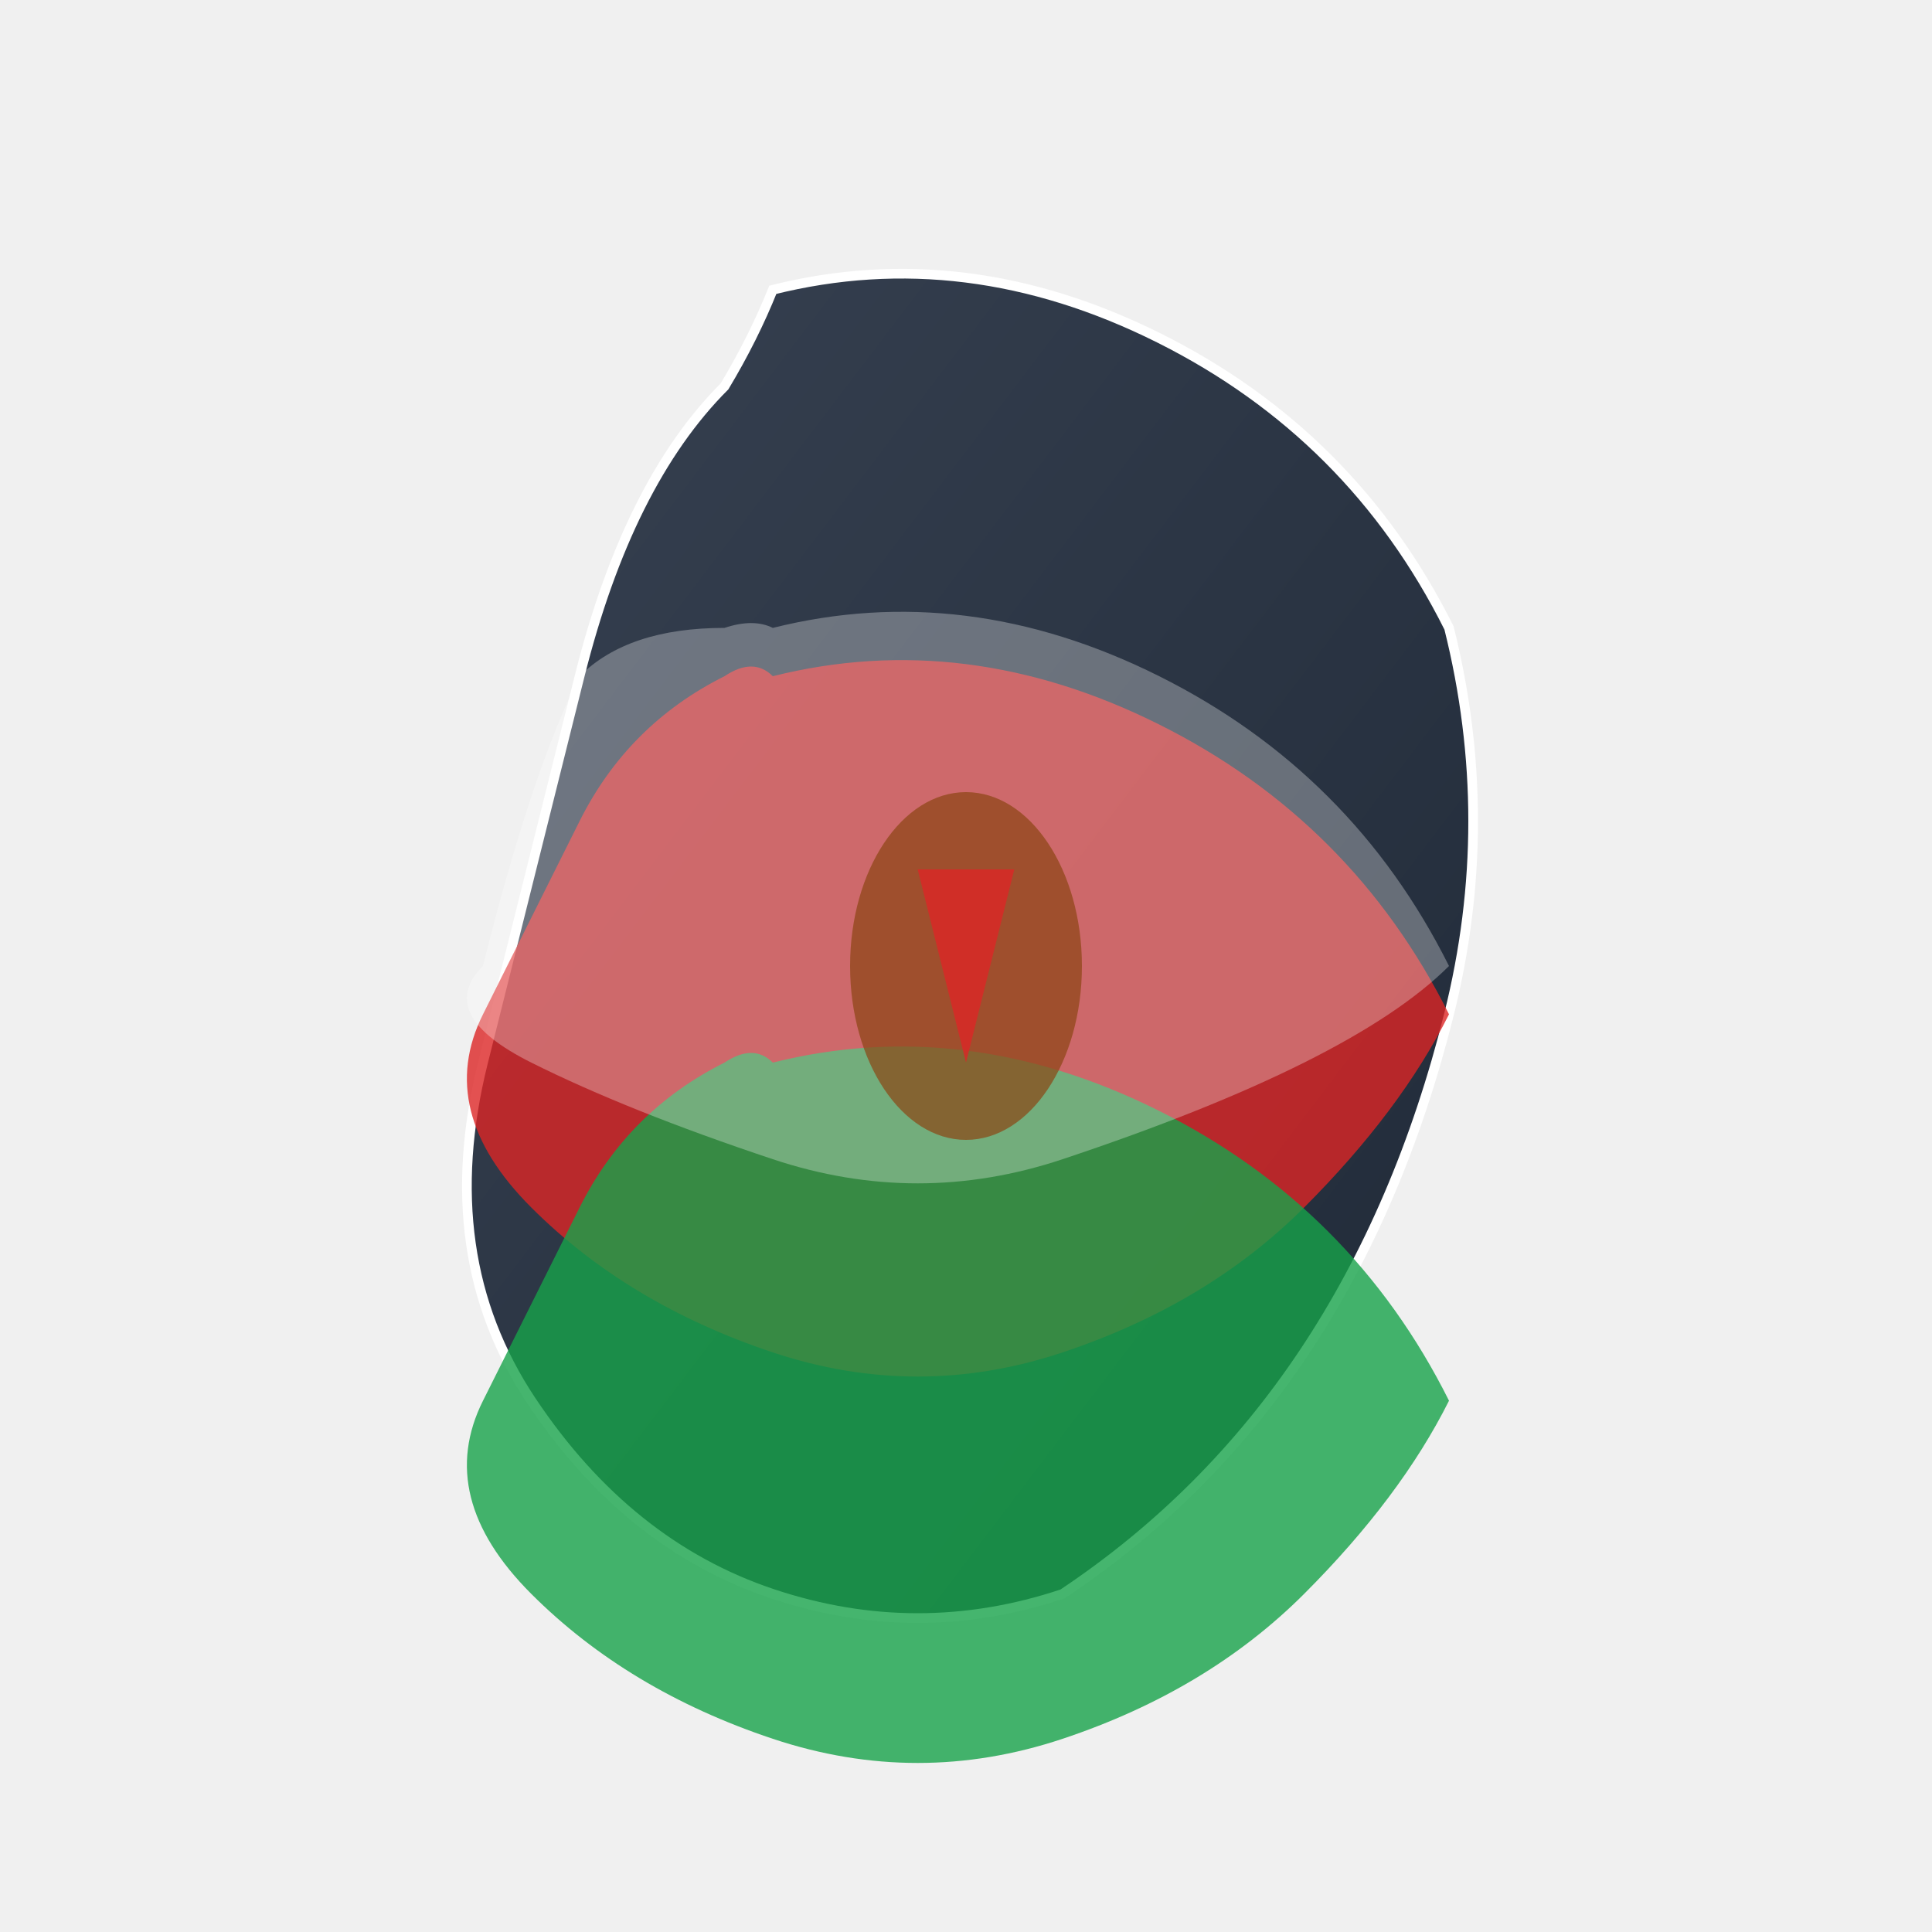
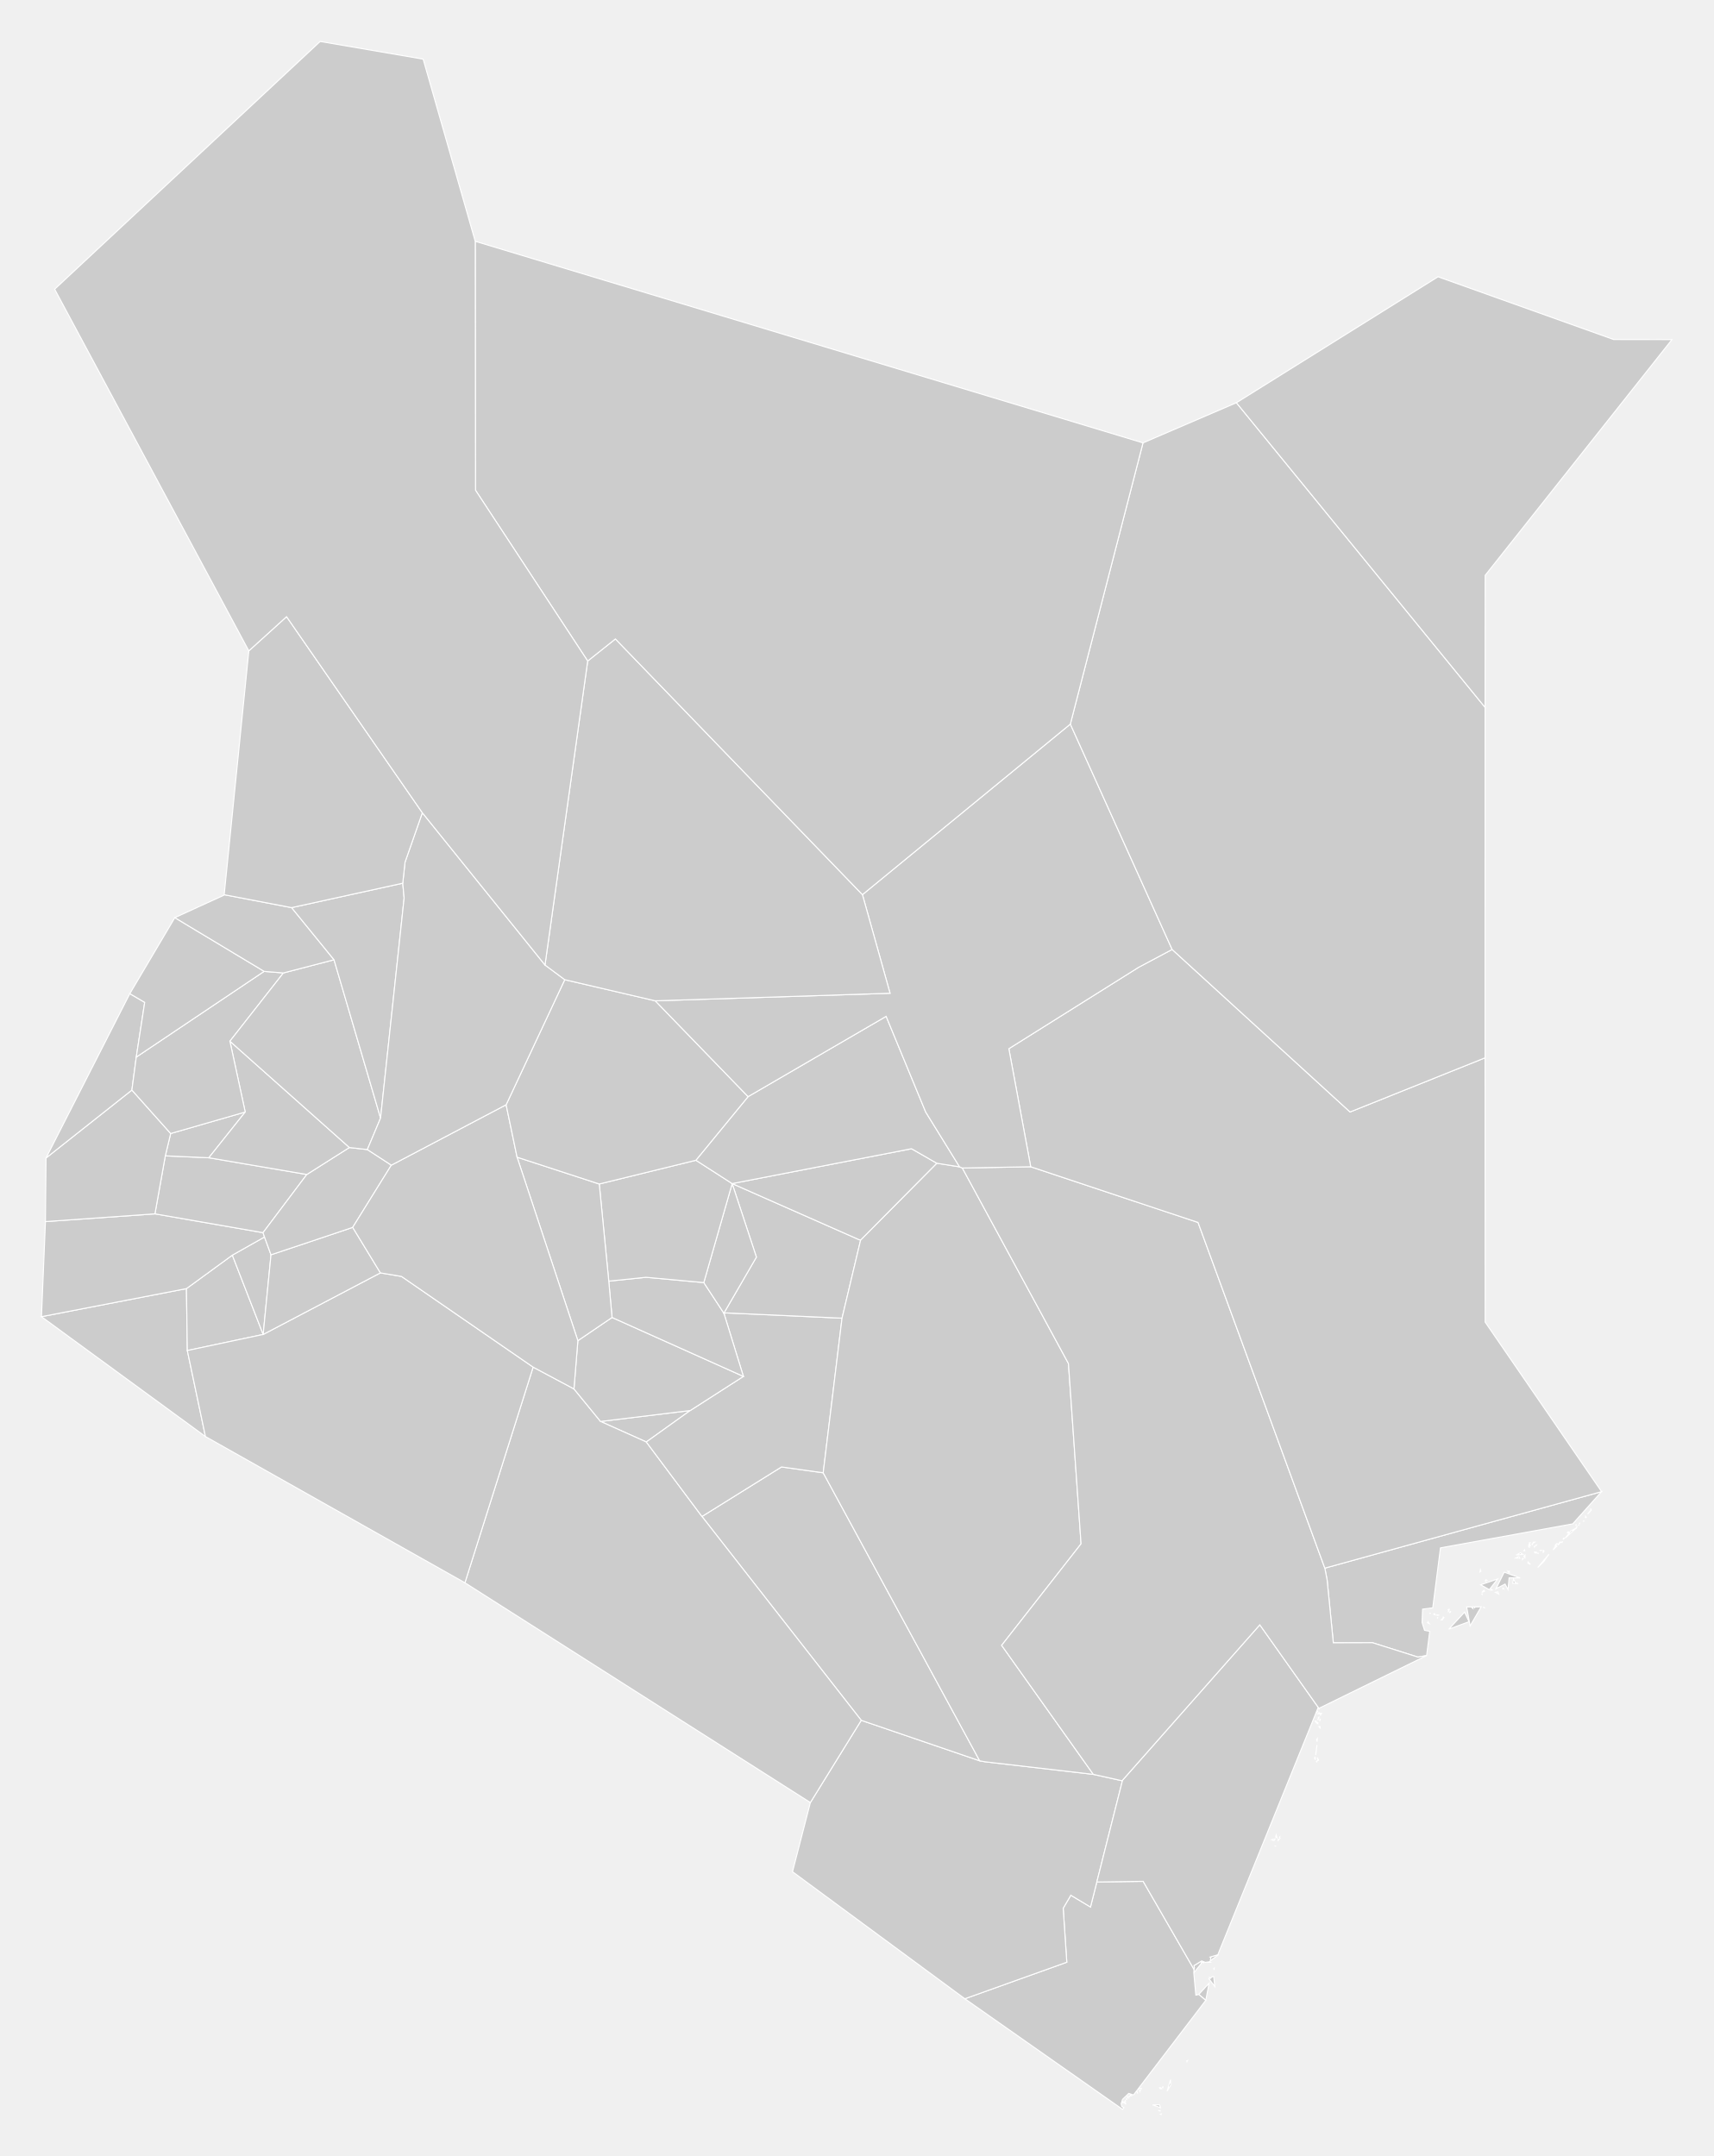
- <svg xmlns="http://www.w3.org/2000/svg" width="200" height="200" viewBox="0 0 200 200">
+ <svg xmlns="http://www.w3.org/2000/svg" xmlns:ns1="http://amcharts.com/ammap" version="1.1" viewBox="-19.939 -20.329 839.877 1057.087">
  <defs>
-     <linearGradient id="kenyaBlack" x1="0%" y1="0%" x2="100%" y2="100%">
-       <stop offset="0%" style="stop-color:#374151;stop-opacity:1" />
-       <stop offset="100%" style="stop-color:#1F2937;stop-opacity:1" />
-     </linearGradient>
+     <style type="text/css">
+ 			.land
+ 			{
+ 				fill: #CCCCCC;
+ 				fill-opacity: 1;
+ 				stroke:white;
+ 				stroke-opacity: 1;
+ 				stroke-width:0.5;
+ 			}
+ 		</style>
+     <ns1:ammap projection="mercator" leftLongitude="33.91" topLatitude="5.033" rightLongitude="41.907" bottomLatitude="-4.68" />
  </defs>
-   <path d="M80 30 Q100 25 120 35 Q140 45 150 65 Q155 85 150 105 Q145 125 135 140 Q125 155 110 165 Q95 170 80 165 Q65 160 55 145 Q45 130 50 110 Q55 90 60 70 Q65 50 75 40 Q78 35 80 30 Z" fill="url(#kenyaBlack)" stroke="#FFFFFF" stroke-width="1" />
-   <path d="M80 70 Q100 65 120 75 Q140 85 150 105 Q145 115 135 125 Q125 135 110 140 Q95 145 80 140 Q65 135 55 125 Q45 115 50 105 Q55 95 60 85 Q65 75 75 70 Q78 68 80 70 Z" fill="#DC2626" opacity="0.8" />
-   <path d="M80 110 Q100 105 120 115 Q140 125 150 145 Q145 155 135 165 Q125 175 110 180 Q95 185 80 180 Q65 175 55 165 Q45 155 50 145 Q55 135 60 125 Q65 115 75 110 Q78 108 80 110 Z" fill="#16A34A" opacity="0.8" />
-   <path d="M80 65 Q100 60 120 70 Q140 80 150 100 Q145 105 135 110 Q125 115 110 120 Q95 125 80 120 Q65 115 55 110 Q45 105 50 100 Q55 80 60 70 Q65 65 75 65 Q78 64 80 65 Z" fill="#FFFFFF" opacity="0.3" />
-   <ellipse cx="100" cy="100" rx="12" ry="18" fill="#8B4513" opacity="0.7" />
-   <path d="M95 90 L105 90 L100 110 Z" fill="#DC2626" opacity="0.8" />
+   <g>
+     <path id="KE-28" title="Mombasa" class="land" d="M567,957.71L566.24,957.88L566.42,957.85L567,957.71zM572.73,952.05L567.66,957.55L571.11,960.43L572.73,952.05zM573.31,949.5L573.33,949.37L573.15,949.31L573.31,949.5zM575,948.76L574.31,948.82L573.45,949.56L572.59,949.78L575.53,953.63L575,948.76zM575.19,945.14L575.25,944.71L575,944.92L575.19,945.14zM570.01,941.96L570.03,941.8L569.73,941.86L570.01,941.96zM573.35,941.79L572.95,941.52L570.89,941.82L573.35,941.79zM568.86,942.42L569.1,941.11L565.48,943.3L565.36,943.36L565.34,943.39L565.34,943.44L565.52,944.59L565.32,945.17L565.24,946.96L568.86,942.42zM577.22,938.18L577,938.09L573.19,939.23L573.21,939.26L573.23,939.26L573.25,939.26L573.31,939.25L573.51,939.18L573.53,939.18L573.57,939.25L573.35,940.92L573.37,940.95L573.38,940.96L577.22,938.18z" />
+     <path id="KE-19" title="Kwale" class="land" d="M549.19,1016.43L549.29,1016.16L548.91,1016.27L549.19,1016.43zM548.71,1014.68L548.75,1014.52L548.53,1014.55L548.71,1014.68zM548.45,1014.68L548.26,1014.49L548.12,1014.55L548.45,1014.68zM545,1011.68L548.89,1013.03L548.41,1011.67L545,1011.68zM531.62,1011.32L531.92,1011.01L531.76,1010.81L531.62,1011.32zM530.34,1010.63L530.62,1010.51L530.23,1010.32L530.34,1010.63zM531.5,1010.96L531.24,1010.21L530.81,1010.43L531.5,1010.96zM530.56,1010.16L530.56,1009.95L530.48,1010.13L530.56,1010.16zM531.8,1009.96L531.64,1009.64L531.42,1010.02L531.8,1009.96zM532.34,1009.01L532.42,1008.4L532.18,1008.92L532.34,1009.01zM533.12,1008.26L532.72,1007.39L532.74,1008.04L533.12,1008.26zM533.64,1007.77L534.24,1007.11L533.44,1007.58L533.64,1007.77zM535.05,1007.3L534.39,1007.01L534.52,1007.19L535.05,1007.3zM537.55,1005.68L537.73,1006.15L537.37,1004.98L537.55,1005.68zM539.49,1003.58L538.39,1003.66L538.77,1005.16L539.49,1003.58zM549.53,1003.77L549.51,1003.5L548.59,1003.81L549.53,1003.77zM548.69,1003.56L548.55,1003.41L548.29,1003.41L548.69,1003.56zM548.83,1003.37L548.83,1003.24L548.69,1003.24L548.83,1003.37zM550.07,1003.17L550.09,1002.89L549.91,1002.98L550.07,1003.17zM553.9,1002.01L553.84,999.33L552.17,1004.94L553.9,1002.01zM561.89,990.5L562.15,989.99L561.75,990.17L561.89,990.5zM530.31,1013.88L530.97,1013.01L529.95,1012.51L529.62,1011.12L530.3,1008.99L533.35,1006.07L535.69,1006.83L571.11,960.43L567.66,957.55L566.42,957.85L566.24,957.88L565.24,946.96L565.32,945.17L565.3,945.15L564.94,944.56L540.41,902.08L517.71,902.41L514.77,914.01L514.61,914.67L504.97,908.91L502.62,912.89L501.2,915.29L501.21,915.29L502.99,941.75L478.9,950.38L453.4,959.52L453.02,959.66L530.31,1013.88z" />
+     <path id="KE-39" title="Taita Taveta" class="land" d="M462.99,843.48L460.29,842.99L402.22,823.14L377.29,863.46L368.54,897.38L453.02,959.66L453.02,959.66L478.9,950.38L502.98,941.75L501.21,915.29L502.62,912.89L504.96,908.9L504.97,908.91L514.6,914.68L514.77,914.01L524.08,877.19L530.24,852.83L530.24,852.81L515.99,849.64L462.99,843.48z" />
+     <path id="KE-94" title="Kilifi" class="land" d="M605.49,884.94L605.39,884.82L605.29,884.84L605.49,884.94zM606.59,882.09L607.19,881.34L606.47,881.6L606.59,882.09zM605.05,881.32L603.45,881.69L604.57,882.17L605.05,881.32zM607.35,880.59L607.37,880.31L607.25,880.43L607.35,880.59zM606.05,880.73L605.61,879.42L605.41,880.39L606.05,880.73zM625.46,843.53L625.98,842.63L625.34,843.36L625.46,843.53zM626.39,842.98L626.31,842.27L625.7,841.43L626.39,842.98zM624.8,842.44L624.68,840.97L624.44,841.78L624.8,842.44zM625.09,839.31L625.01,840.2L625.62,835.21L625.09,839.31zM625.7,833.6L625.75,832.14L625.38,832.65L625.7,833.6zM627.16,826.87L627.11,826.37L626.89,826.64L627.16,826.87zM626.72,826.3L626.72,826.15L626.58,826.19L626.72,826.3zM626.08,824.27L625.5,824.08L626.05,824.74L626.08,824.27zM625.24,824.19L625.18,823.5L624.76,823.51L625.24,824.19zM626.94,823.61L627.27,822.74L627.08,822.54L626.94,823.61zM626.06,823.09L626.31,822.39L626.06,822.55L626.06,823.09zM626.27,822.03L626.79,821.31L626.25,821.8L626.27,822.03zM627.25,820.81L627.85,819.7L627.6,819.72L627.25,820.81zM627.3,820.07L627.38,819.51L627.23,819.91L627.3,820.07zM626.93,819.95L626.72,819.4L626.08,820.01L626.93,819.95zM625.56,819.34L625.6,818.95L625.34,819.23L625.56,819.34zM625.9,818.79L625.72,818.45L625.64,818.67L625.9,818.79zM626.47,817.81L626.58,817.26L626.53,817.2L626.47,817.81zM626.25,816.79L597.6,776.31L530.35,852.45L530.34,852.48L530.24,852.81L524.08,877.19L517.71,902.41L540.41,902.08L564.94,944.56L565.3,945.17L565.3,945.15L565.52,944.59L565.34,943.44L565.36,943.36L565.38,943.31L565.48,943.3L569.1,941.11L570.89,941.82L572.95,941.52L573.38,940.96L573.35,940.92L573.57,939.25L573.51,939.18L573.31,939.25L573.23,939.26L573.19,939.23L577,938.09L626.24,816.79L626.25,816.79z" />
+     <path id="KE-21" title="Lamu" class="land" d="M680.08,774.82L679.82,775.3L680.64,775.72L680.08,774.82zM687.07,773.92L687.19,773.16L686.51,773.96L687.07,773.92zM684.73,772.97L684.81,772.84L684.57,772.69L684.73,772.97zM687.59,773.08L687.87,772.69L687.57,772.51L687.59,773.08zM684.65,771.65L685.59,771.57L684.19,771.41L684.65,771.65zM683.29,770.82L682.87,771.1L683.54,771.41L683.29,770.82zM681.28,770.91L681.2,770.68L681.08,770.7L681.28,770.91zM697.99,770.09L690.21,778.47L700.14,774.79L697.99,770.09zM690.44,770.41L690.96,770.16L691.22,769.58L690.44,770.41zM690.06,769.64L690.44,769.37L690.14,769.41L690.06,769.64zM690.4,768.66L689.72,768.98L690.42,768.9L690.4,768.66zM707.41,767.71L707.07,767.64L708.03,768.14L707.41,767.71zM706.11,767.51L699,767.55L700.68,776.86L706.11,767.51zM703.02,768.15L702.84,767.96L702.82,767.75L703.02,768.15zM702.06,768.3L701.8,768.08L702.02,768.1L702.06,768.3zM706.56,761.4L706.51,761.22L706.45,761.35L706.56,761.4zM714.68,761.22L714.34,760.17L713.14,760.39L714.68,761.22zM707.43,759.38L706.39,760.45L707.77,759.85L707.43,759.38zM711.52,759.24L711.05,758.86L710.8,759.33L711.52,759.24zM716.81,758.33L716.7,758.65L717.12,758.73L716.81,758.33zM708.45,754.96L708.35,754.47L708.07,754.73L708.45,754.96zM708.53,754.27L708.51,754.41L708.77,754.42L708.53,754.27zM722.85,755.68L721.97,753.92L721.58,755.93L724.26,756.12L722.85,755.68zM714.18,753.85L705.84,756.7L710.11,759.09L714.18,753.85zM717.39,750.49L713.38,758.61L717.81,756.34L719.27,759.04L719.79,753.28L725.22,753.34L717.39,750.49zM719.91,750.61L719.89,750.08L719.63,750.32L719.91,750.61zM719.39,750.37L719.41,750.12L719.15,750.01L719.39,750.37zM705.98,750.03L705.73,749.32L705.51,750.34L705.98,750.03zM729.08,745.51L728.97,746.06L730.23,746.73L729.08,745.51zM726.72,743.82L726.38,743.77L726.34,744.25L726.72,743.82zM724.58,742.8L723.07,743.59L725.06,743.66L724.58,742.8zM727.52,743.42L727.6,742.15L727,742.69L727.52,743.42zM736.76,745.38L739.33,741.68L733.83,748.24L736.76,745.38zM734.1,741.22L733.57,741.12L734.27,741.39L734.1,741.22zM725.32,741.06L723.24,742.12L726.5,741.73L725.32,741.06zM732.8,740.91L732.61,741.03L733.3,741.15L732.8,740.91zM733.22,740.73L732.83,740.79L733.25,740.94L733.22,740.73zM732.55,740.84L732.61,740.61L732.35,740.62L732.55,740.84zM736.6,739.87L736.4,740.99L736.9,740.21L736.6,739.87zM735.34,740.02L735.6,739.79L735.1,739.82L735.34,740.02zM727.48,740.04L727.38,739.58L727.02,740.01L727.48,740.04zM729.71,738.3L729.81,737.83L729.44,738.13L729.71,738.3zM732.19,738.07L732.23,737.89L731.97,737.57L732.19,738.07zM743.23,737.76L742.69,737.48L741.35,739.6L743.23,737.76zM730.23,737.45L729.99,737.3L729.79,737.58L730.23,737.45zM732.83,737.56L733.19,737.16L732.86,737.22L732.83,737.56zM729.87,736.6L729.47,737.24L730.01,737.07L729.87,736.6zM731.21,737.01L731.33,736.57L731.01,736.77L731.21,737.01zM743.61,736.65L743.05,736.51L742.61,737.09L743.61,736.65zM729.79,736.02L729.73,736.41L730.13,736.12L729.79,736.02zM743.81,737.26L745.04,735.8L744.63,735.77L743.81,737.26zM745.76,735.93L745.82,735.77L745.7,735.85L745.76,735.93zM731.45,736.37L732.33,735.77L731.69,735.77L731.45,736.37zM745.4,735.83L745.6,735.63L745.32,735.75L745.4,735.83zM746.23,734.55L746.92,733.84L746.58,733.78L746.23,734.55zM748.76,730.7L748.18,731.31L749.1,730.92L748.76,730.7zM752.71,728.84L749.98,730.36L747.34,733.76L752.71,728.84zM752.89,728.7L752.97,728.39L752.81,728.56L752.89,728.7zM753.91,727.54L753.93,727.29L753.83,727.48L753.91,727.54zM752.61,727.56L752.77,727.04L752.53,727.37L752.61,727.56zM754.13,727.09L754.43,726.6L754.43,726.25L754.13,727.09zM756.41,725.52L756.54,725.15L756.26,725.49L756.41,725.52zM757.34,723.73L757.32,723.46L757.23,723.7L757.34,723.73zM757.48,723.37L757.34,723.21L757.36,723.35L757.48,723.37zM759.36,720.69L758.28,722.06L760.18,719.97L759.36,720.69zM759.88,719.92L760,719.72L759.7,719.32L759.88,719.92zM679.36,791.39L680.89,779.52L678.35,779.01L677.15,775.19L677.39,768.63L682.37,768L686.15,738.6L751,726.82L765.12,711.02L629.47,748.53L629.47,748.53L630.59,754.34L633.64,785.14L652.79,785.09L657.25,786.5L675.13,792.14L675.13,792.15L679.36,791.39z" />
+     <path id="KE-23" title="Makueni" class="land" d="M363.14,698.91L324.15,723.2L402.22,823.14L460.29,842.99L383.58,701.78L363.14,698.91z" />
+     <path id="KE-30" title="Nairobi" class="land" d="M318.4,671.25L274.44,676.61L296.87,686.67L318.4,671.25z" />
+     <path id="KE-10" title="Kajiado" class="land" d="M241.39,649.97L207.96,755.7L377.29,863.46L402.22,823.14L324.15,723.2L296.87,686.67L274.44,676.61L261.4,660.65L241.39,649.97z" />
+     <path id="KE-22" title="Machakos" class="land" d="M336.26,623.4L334.89,623.52L344.46,654.52L318.4,671.25L296.87,686.67L324.15,723.2L363.14,698.91L383.58,701.78L392.81,625.97L336.26,623.4z" />
+     <path id="KE-13" title="Kiambu" class="land" d="M263.32,637.01L261.4,660.65L274.44,676.61L318.4,671.25L344.46,654.52L280.07,625.62L263.32,637.01z" />
+     <path id="KE-27" title="Migori" class="land" d="M71.46,611.47L0.39,625.23L80.77,684L71.89,641.84L71.46,611.47z" />
+     <path id="KE-29" title="Murang'a" class="land" d="M296.69,605.92L278.47,607.82L280.07,625.62L344.46,654.52L334.89,623.52L325.05,608.52L296.69,605.92z" />
+     <path id="KE-16" title="Kisii" class="land" d="M93.94,595.07L71.46,611.47L71.89,641.84L109.06,633.95L93.94,595.07z" />
+     <path id="KE-33" title="Narok" class="land" d="M176.86,605.5L166.53,603.76L109.06,633.95L71.89,641.84L80.77,684L207.96,755.7L241.39,649.97L176.86,605.5z" />
+     <path id="KE-34" title="Nyamira" class="land" d="M112.9,594.89L109.72,586.16L93.94,595.07L109.06,633.95L112.9,594.89z" />
+     <path id="KE-02" title="Bomet" class="land" d="M140.58,585.62L112.9,594.89L109.06,633.95L166.53,603.76L152.95,581.45L140.58,585.62z" />
+     <path id="KE-08" title="Homa Bay" class="land" d="M56.01,574.82L2.34,578.62L0.39,625.23L71.46,611.47L93.94,595.07L109.72,586.16L108.99,584.05L56.01,574.82z" />
+     <path id="KE-06" title="Embu" class="land" d="M401.18,587.49L338.95,559.98L350.83,596.04L334.89,623.52L336.26,623.4L392.81,625.97L401.93,587.65L401.18,587.49z" />
+     <path id="KE-15" title="Kirinyaga" class="land" d="M350.83,596.04L338.95,559.98L325.05,608.52L334.89,623.52L350.83,596.04z" />
+     <path id="KE-18" title="Kitui" class="land" d="M451.78,552.34L450.43,551.78L439.26,550L401.93,587.65L392.81,625.97L383.58,701.78L460.29,842.99L462.99,843.48L515.99,849.64L471.05,786.39L509.98,736.62L503.8,648.21L451.78,552.34z" />
+     <path id="KE-40" title="Tana River" class="land" d="M530.24,852.83L530.34,852.48L530.35,852.45L530.35,852.45L597.6,776.32L626.24,816.79L626.53,817.2L626.58,817.27L626.58,817.26L679.36,791.39L675.13,792.14L675.12,792.15L657.25,786.5L652.8,785.09L652.79,785.09L633.63,785.15L630.59,754.34L629.47,748.53L629.47,748.53L567.32,579.04L485.29,551.73L451.78,552.34L503.8,648.21L509.98,736.62L471.05,786.39L515.99,849.64L530.24,852.81L530.24,852.83z" />
+     <path id="KE-36" title="Nyeri" class="land" d="M338.95,559.98L321.18,548.54L273.8,560.18L278.47,607.82L296.69,605.92L325.05,608.52L338.95,559.98z" />
+     <path id="KE-17" title="Kisumu" class="land" d="M61.09,546.38L56.01,574.82L108.99,584.05L130.45,555.52L82.42,547.32L61.09,546.38z" />
+     <path id="KE-12" title="Kericho" class="land" d="M151.32,542.29L130.45,555.52L108.99,584.05L109.72,586.16L112.9,594.89L140.58,585.62L152.95,581.45L171.89,550.95L160.13,543.3L151.32,542.29z" />
+     <path id="KE-41" title="Tharaka" class="land" d="M426.87,542.89L338.95,559.98L401.18,587.49L401.93,587.65L439.26,550L426.87,542.89z" />
+     <path id="KE-35" title="Nyandarua" class="land" d="M273.8,560.18L233.53,547.04L263.32,637.01L280.07,625.62L278.47,607.82L273.8,560.18z" />
+     <path id="KE-45" title="Vihiga" class="land" d="M100.26,524.89L63.72,535.43L61.09,546.38L82.42,547.32L100.26,524.89z" />
+     <path id="KE-31" title="Nakuru" class="land" d="M233.53,547.04L228.16,521.33L171.89,550.95L152.95,581.45L166.53,603.76L176.86,605.5L241.39,649.97L261.4,660.65L263.32,637.01L233.53,547.04z" />
+     <path id="KE-38" title="Siaya" class="land" d="M44.71,514.13L2.62,547.44L2.34,578.62L56.01,574.82L61.09,546.38L63.72,535.43L44.71,514.13z" />
+     <path id="KE-32" title="Nandi" class="land" d="M92.76,490.17L100.26,524.89L82.42,547.32L130.45,555.52L151.32,542.29L92.76,490.17z" />
+     <path id="KE-26" title="Meru" class="land" d="M433.82,524.89L414.43,477.98L346.76,517.35L321.18,548.54L338.95,559.98L426.87,542.89L439.26,550L450.43,551.78L433.82,524.89z" />
+     <path id="KE-04" title="Busia" class="land" d="M50.99,471.14L43.7,466.86L2.62,547.44L44.71,514.13L46.86,497.96L50.99,471.14z" />
+     <path id="KE-20" title="Laikipia" class="land" d="M256.89,460.01L228.16,521.33L233.53,547.04L273.8,560.18L321.18,548.54L346.76,517.35L301.26,470.37L256.89,460.01z" />
+     <path id="KE-11" title="Kakamega" class="land" d="M109.53,455.93L46.86,497.96L44.71,514.13L63.72,535.43L100.26,524.89L92.76,490.17L118.98,456.7L109.53,455.93z" />
+     <path id="KE-44" title="Uasin Gishu" class="land" d="M143.79,450.24L118.98,456.7L92.76,490.17L151.32,542.29L160.13,543.3L166.61,527.86L143.79,450.24z" />
+     <path id="KE-07" title="Garissa" class="land" d="M629.47,748.53L765.12,711.02L708.06,627.9L708,498.32L641.83,524.87L554.62,445.19L538.25,453.89L474.58,493.85L485.29,551.73L567.32,579.04L629.47,748.53L629.47,748.53z" />
+     <path id="KE-03" title="Bungoma" class="land" d="M65.76,429.6L43.7,466.86L50.99,471.14L46.86,497.96L109.53,455.93L65.76,429.6z" />
+     <path id="KE-42" title="Trans Nzoia" class="land" d="M89.74,418.63L65.76,429.6L109.53,455.93L118.98,456.7L143.79,450.24L123,424.68L89.96,418.35L89.74,418.63z" />
+     <path id="KE-05" title="Keiyo-Marakwet" class="land" d="M178.16,419.96L177.48,412.7L123,424.68L143.79,450.24L166.61,527.86L178.16,419.96z" />
+     <path id="KE-01" title="Baringo" class="land" d="M178.59,402.42L177.48,412.7L178.16,419.96L166.61,527.86L160.13,543.3L171.89,550.95L228.16,521.33L256.89,460.01L247.21,452.8L187.09,378.16L178.59,402.42z" />
+     <path id="KE-09" title="Isiolo" class="land" d="M402.81,418.32L416.34,466.66L301.26,470.37L346.76,517.35L414.43,477.98L433.82,524.89L450.43,551.78L451.78,552.34L485.29,551.73L474.58,493.85L538.25,453.9L554.62,445.19L504.72,334.69L402.81,418.32z" />
+     <path id="KE-37" title="Samburu" class="land" d="M281.72,292.94L268.13,303.77L247.21,452.8L256.89,460.01L301.26,470.37L416.34,466.66L402.81,418.32L281.72,292.94z" />
+     <path id="KE-47" title="West Pokot" class="land" d="M120.53,282.02L102.03,298.79L89.96,418.35L123,424.68L177.48,412.7L178.59,402.42L187.09,378.16L120.53,282.02z" />
+     <path id="KE-46" title="Wajir" class="land" d="M540.33,196.82L504.72,334.69L554.62,445.19L641.83,524.87L708,498.32L708.01,326.49L586.13,177.13L540.33,196.82z" />
+     <path id="KE-24" title="Mandera" class="land" d="M771.06,146.14L684.96,115.38L586.13,177.13L708.01,326.49L708.07,261.75L799.61,146.18L771.06,146.14z" />
+     <path id="KE-25" title="Marsabit" class="land" d="M213.01,97.98L213.15,220.04L268.13,303.77L281.72,292.94L402.81,418.32L504.72,334.69L540.33,196.82L213.01,97.98z" />
+     <path id="KE-43" title="Turkana" class="land" d="M136.99,0L6.86,121.46L102.03,298.79L120.53,282.02L187.09,378.16L247.21,452.8L268.13,303.77L213.15,220.04L213.01,97.98L187.49,8.67L136.99,0z" />
+   </g>
</svg>
